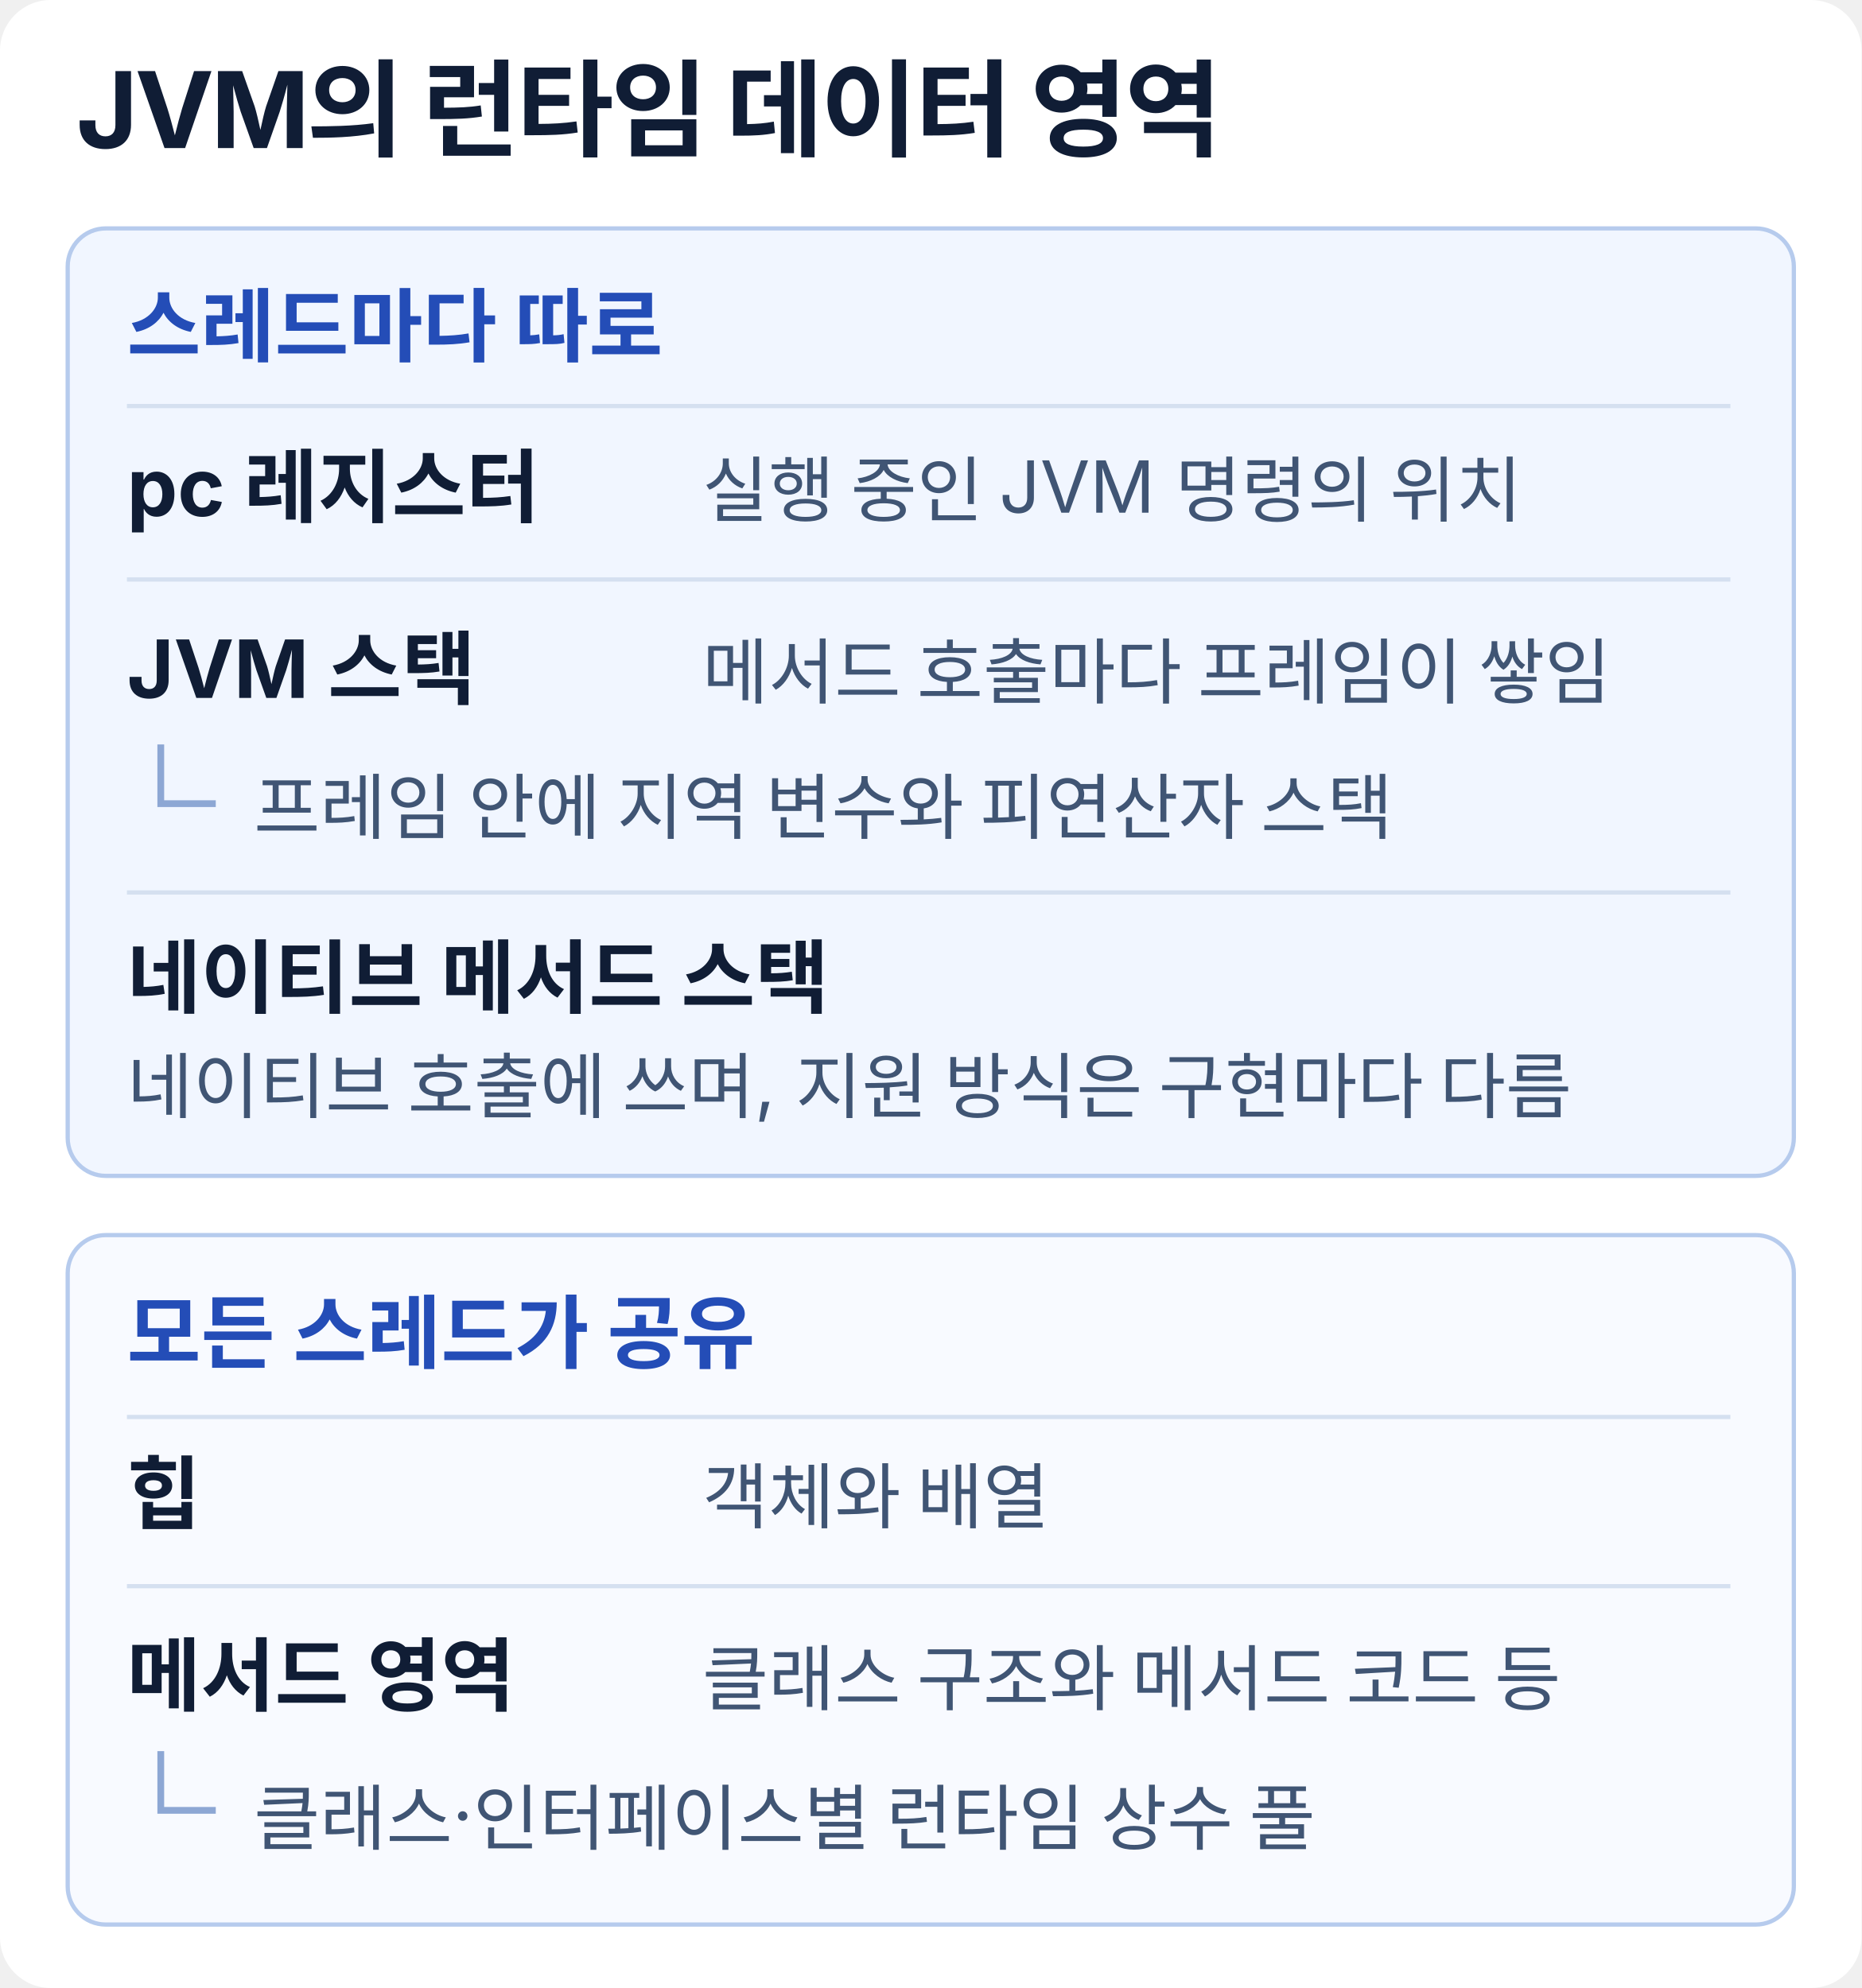
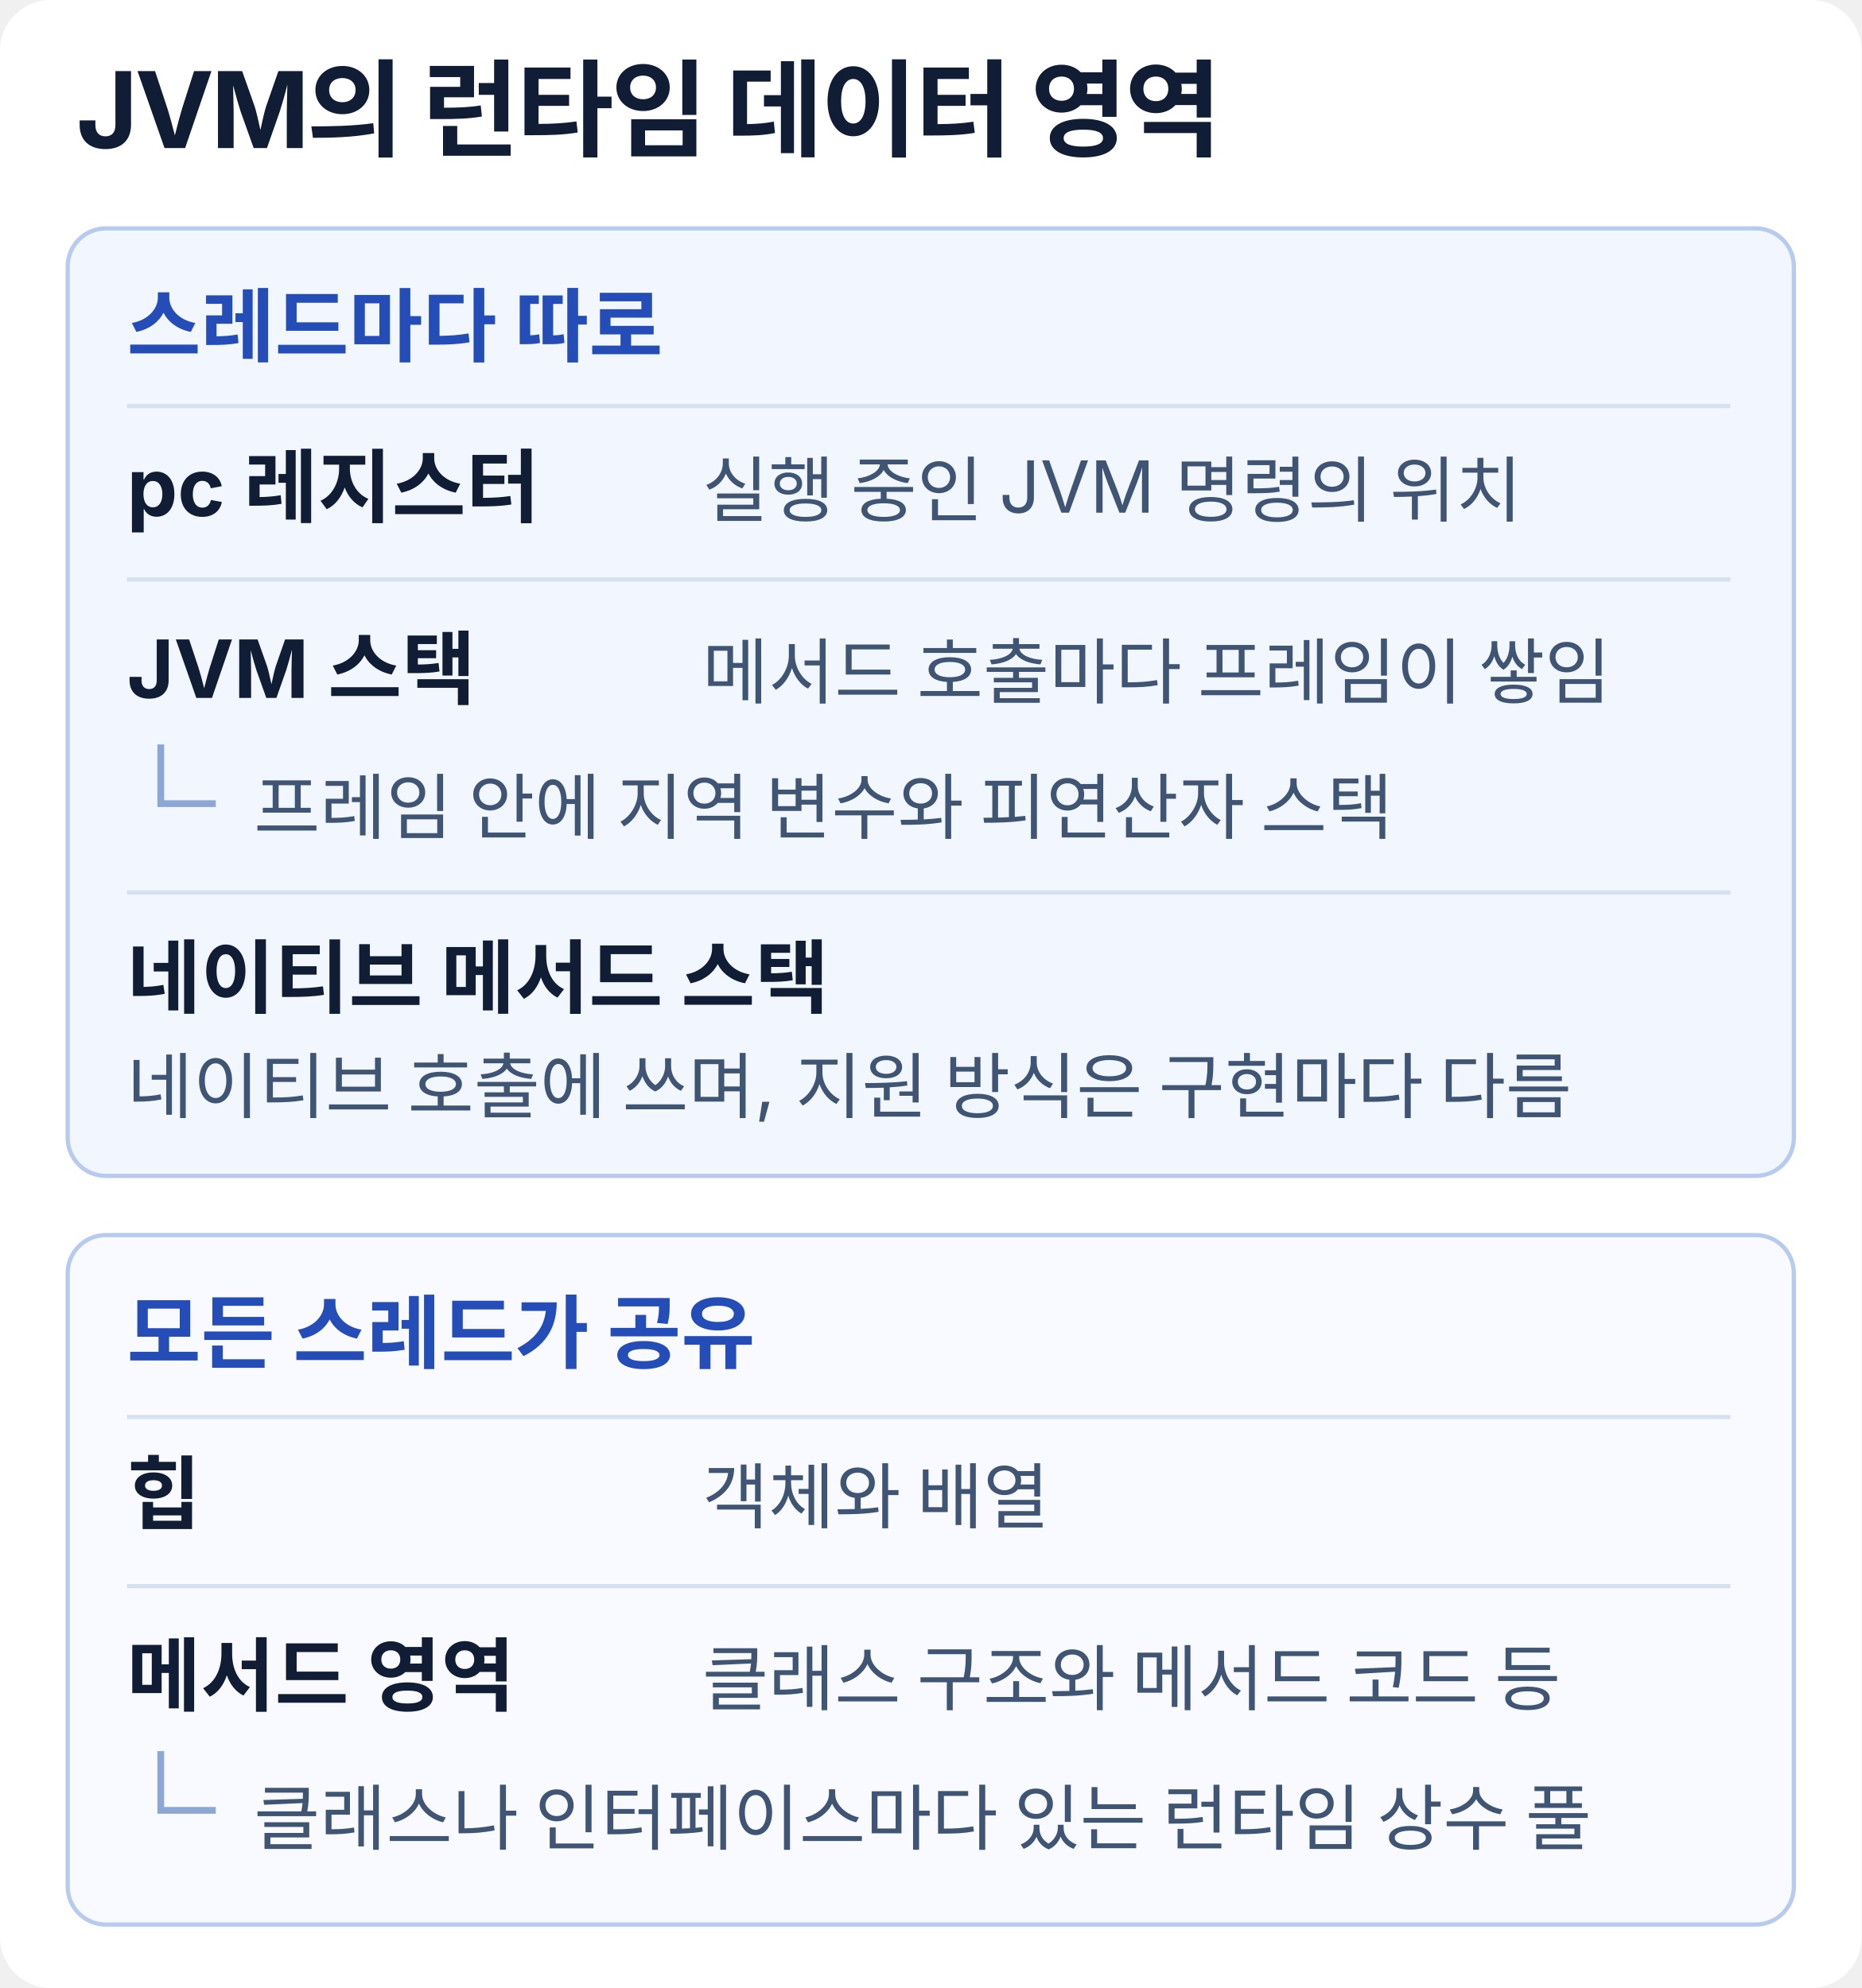
<svg xmlns="http://www.w3.org/2000/svg" viewBox="0 0 440 470" role="img" aria-labelledby="title desc">
  <style>
    text { font-family: Pretendard, -apple-system, "Apple SD Gothic Neo", "Noto Sans KR", sans-serif; fill: #101d35; }
    .title { font-size: 25px; font-weight: 750; letter-spacing: -.7px; }
    .scope { font-size: 19px; font-weight: 750; fill: #244db7; }
    .name { font-size: 19px; font-weight: 700; }
    .detail { font-size: 17px; fill: #405574; }
    .child { stroke: #8da7d4; stroke-width: 1.6; fill: none; }
    .divider { stroke: #d5e0f0; }
  </style>
  <rect width="440" height="470" rx="12" fill="#fff" />
  <text x="18" y="35" class="title">JVM의 런타임 데이터 영역</text>
  <rect x="16" y="54" width="408" height="224" rx="9" fill="#f1f6ff" stroke="#b6cbed" />
  <text x="30" y="84" class="scope">스레드마다 따로</text>
  <path d="M30 96h379" class="divider" />
  <text x="30" y="122" class="name">pc 레지스터</text>
  <text x="166" y="122" class="detail">실행 중인 JVM 명령의 위치</text>
  <path d="M30 137h379" class="divider" />
  <text x="30" y="165" class="name">JVM 스택</text>
  <text x="166" y="165" class="detail">메서드 호출마다 프레임이 쌓임</text>
  <path d="M38 176v14h13" class="child" />
  <text x="60" y="197" class="detail">프레임 안에 지역 변수와 피연산자 스택</text>
  <path d="M30 211h379" class="divider" />
  <text x="30" y="238" class="name">네이티브 메서드 스택</text>
  <text x="30" y="263" class="detail">네이티브 호출에 쓰며, 지원 방식은 구현마다 다름</text>
  <rect x="16" y="292" width="408" height="163" rx="9" fill="#f8faff" stroke="#b6cbed" />
  <text x="30" y="322" class="scope">모든 스레드가 공유</text>
  <path d="M30 335h379" class="divider" />
  <text x="30" y="360" class="name">힙</text>
  <text x="166" y="360" class="detail">객체와 배열</text>
  <path d="M30 375h379" class="divider" />
  <text x="30" y="403" class="name">메서드 영역</text>
  <text x="166" y="403" class="detail">클래스 구조와 메서드 코드 등</text>
  <path d="M38 414v14h13" class="child" />
-   <text x="60" y="436" class="detail">클래스·인터페이스별 런타임 상수 풀</text>
+   <text x="60" y="436" class="detail">클래스나 인터페이스마다 있는 런타임 상수 풀</text>
</svg>
